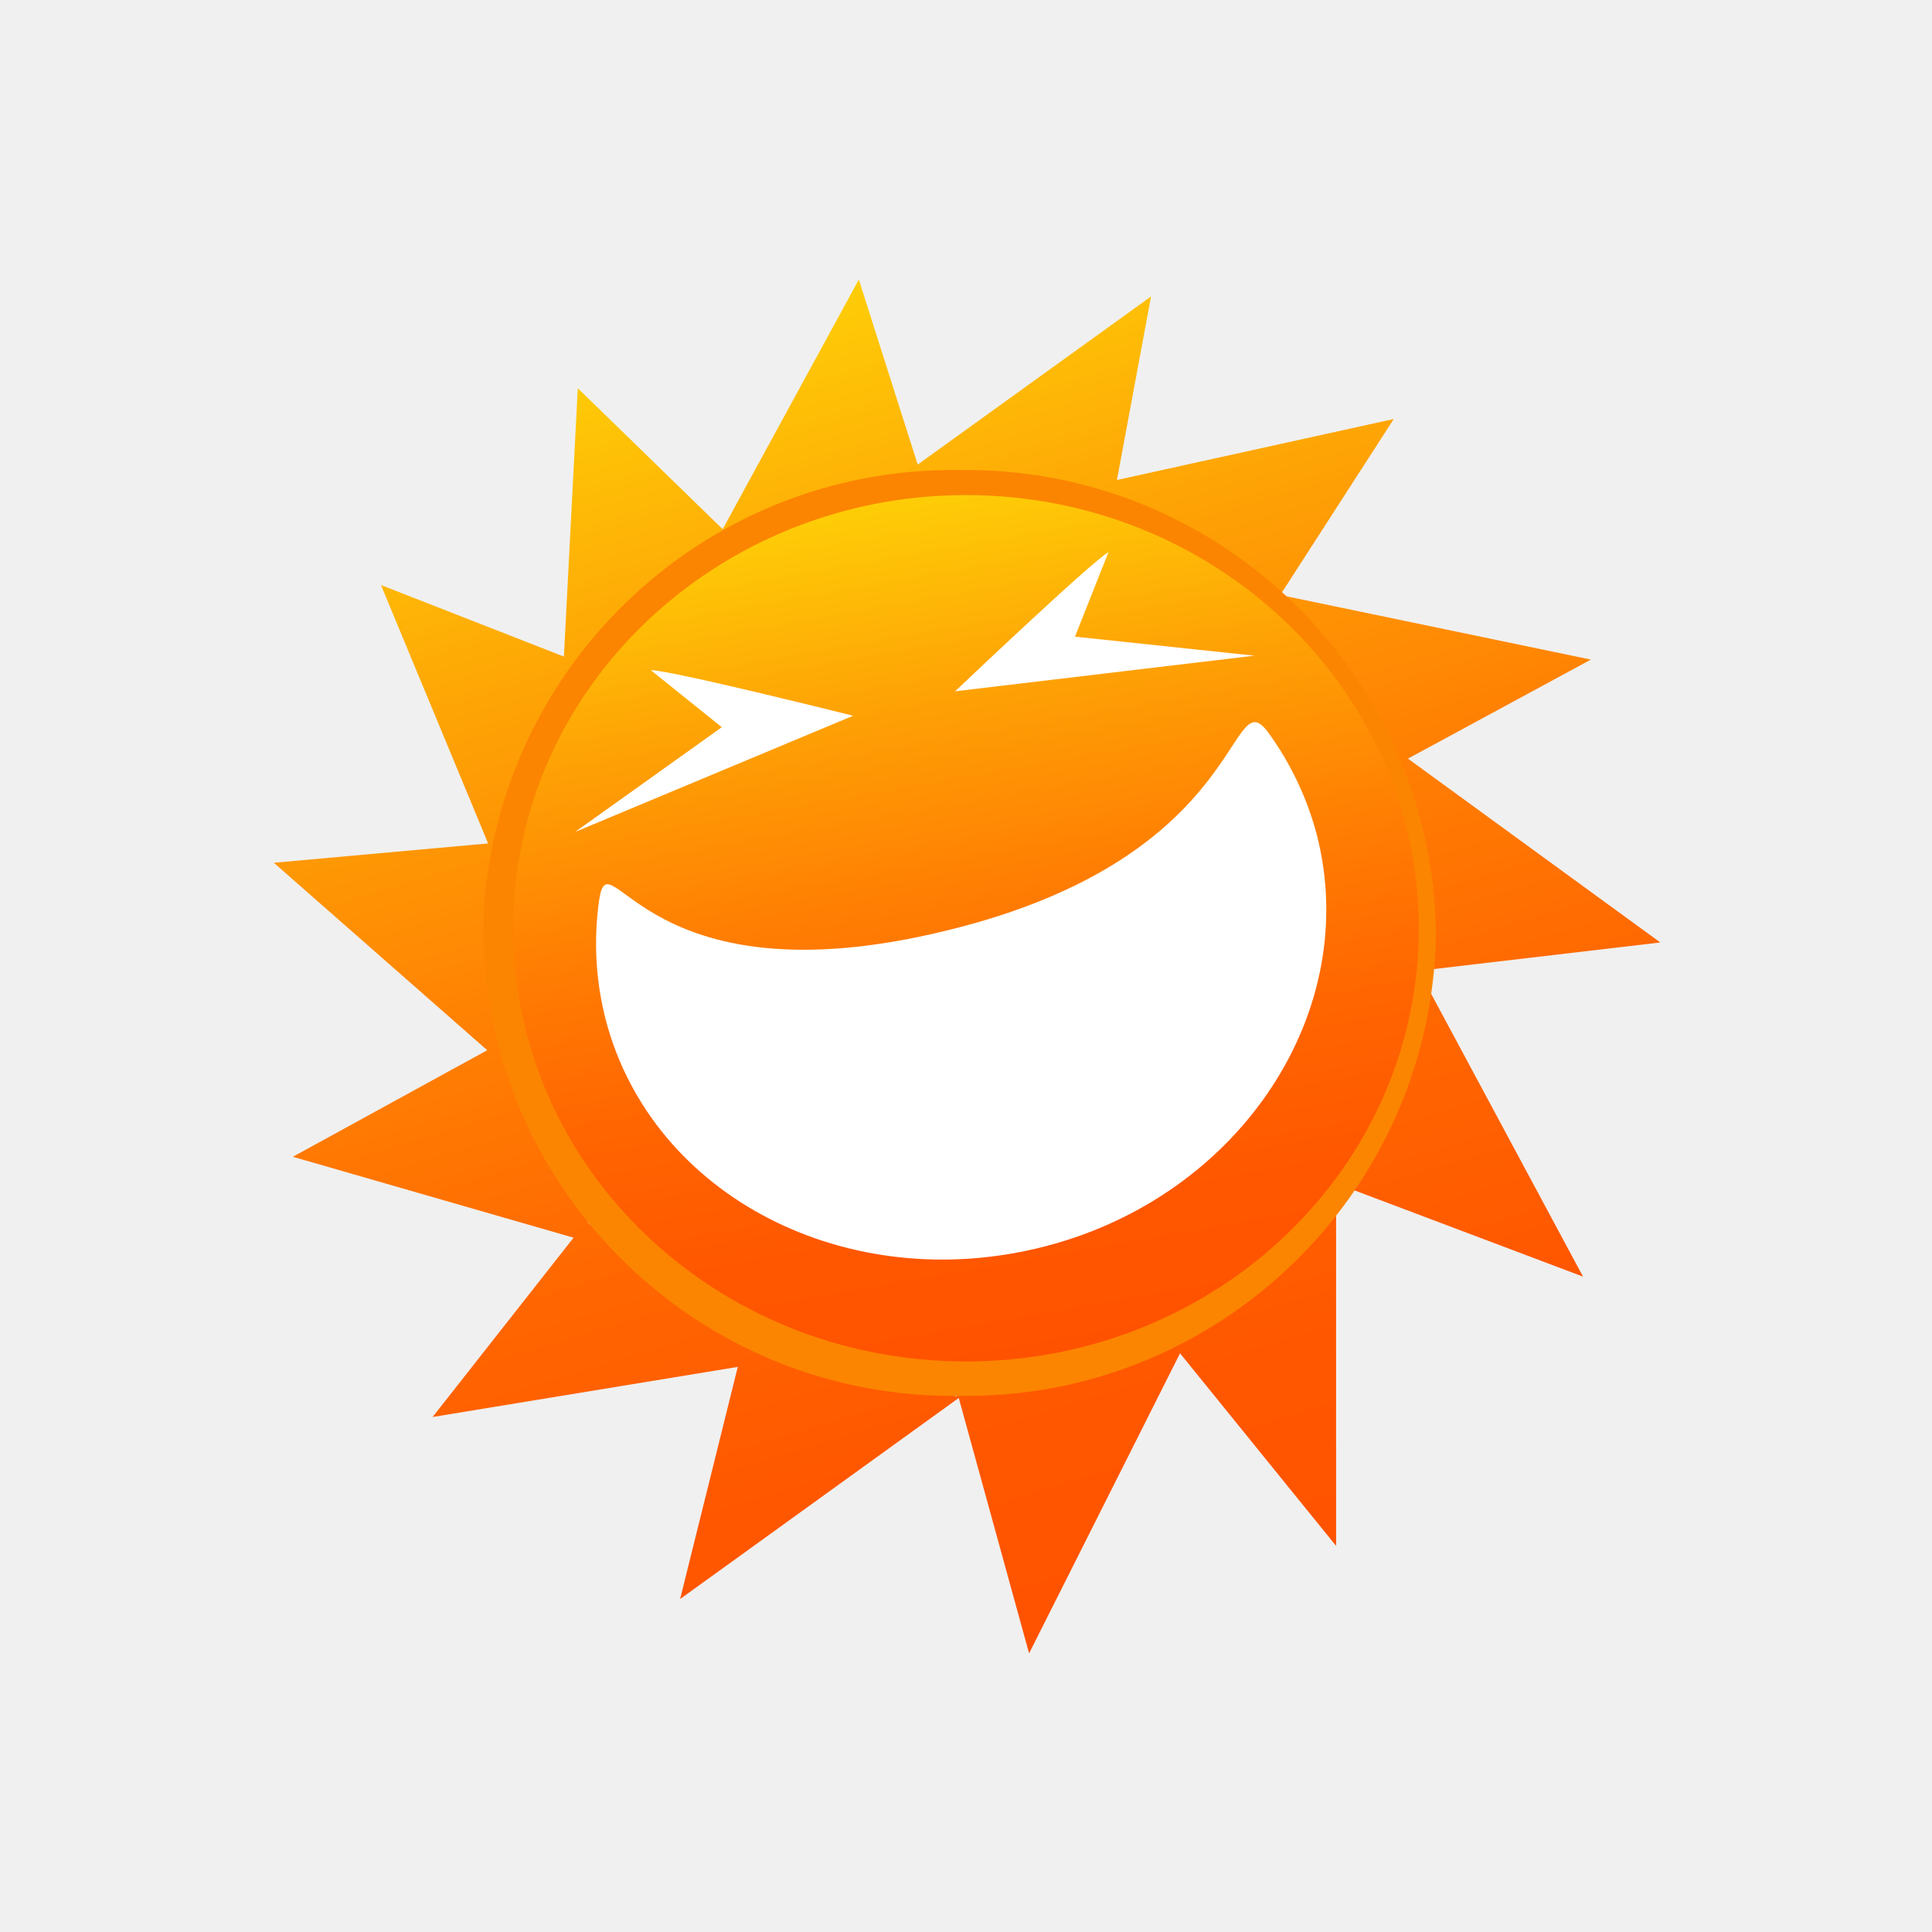
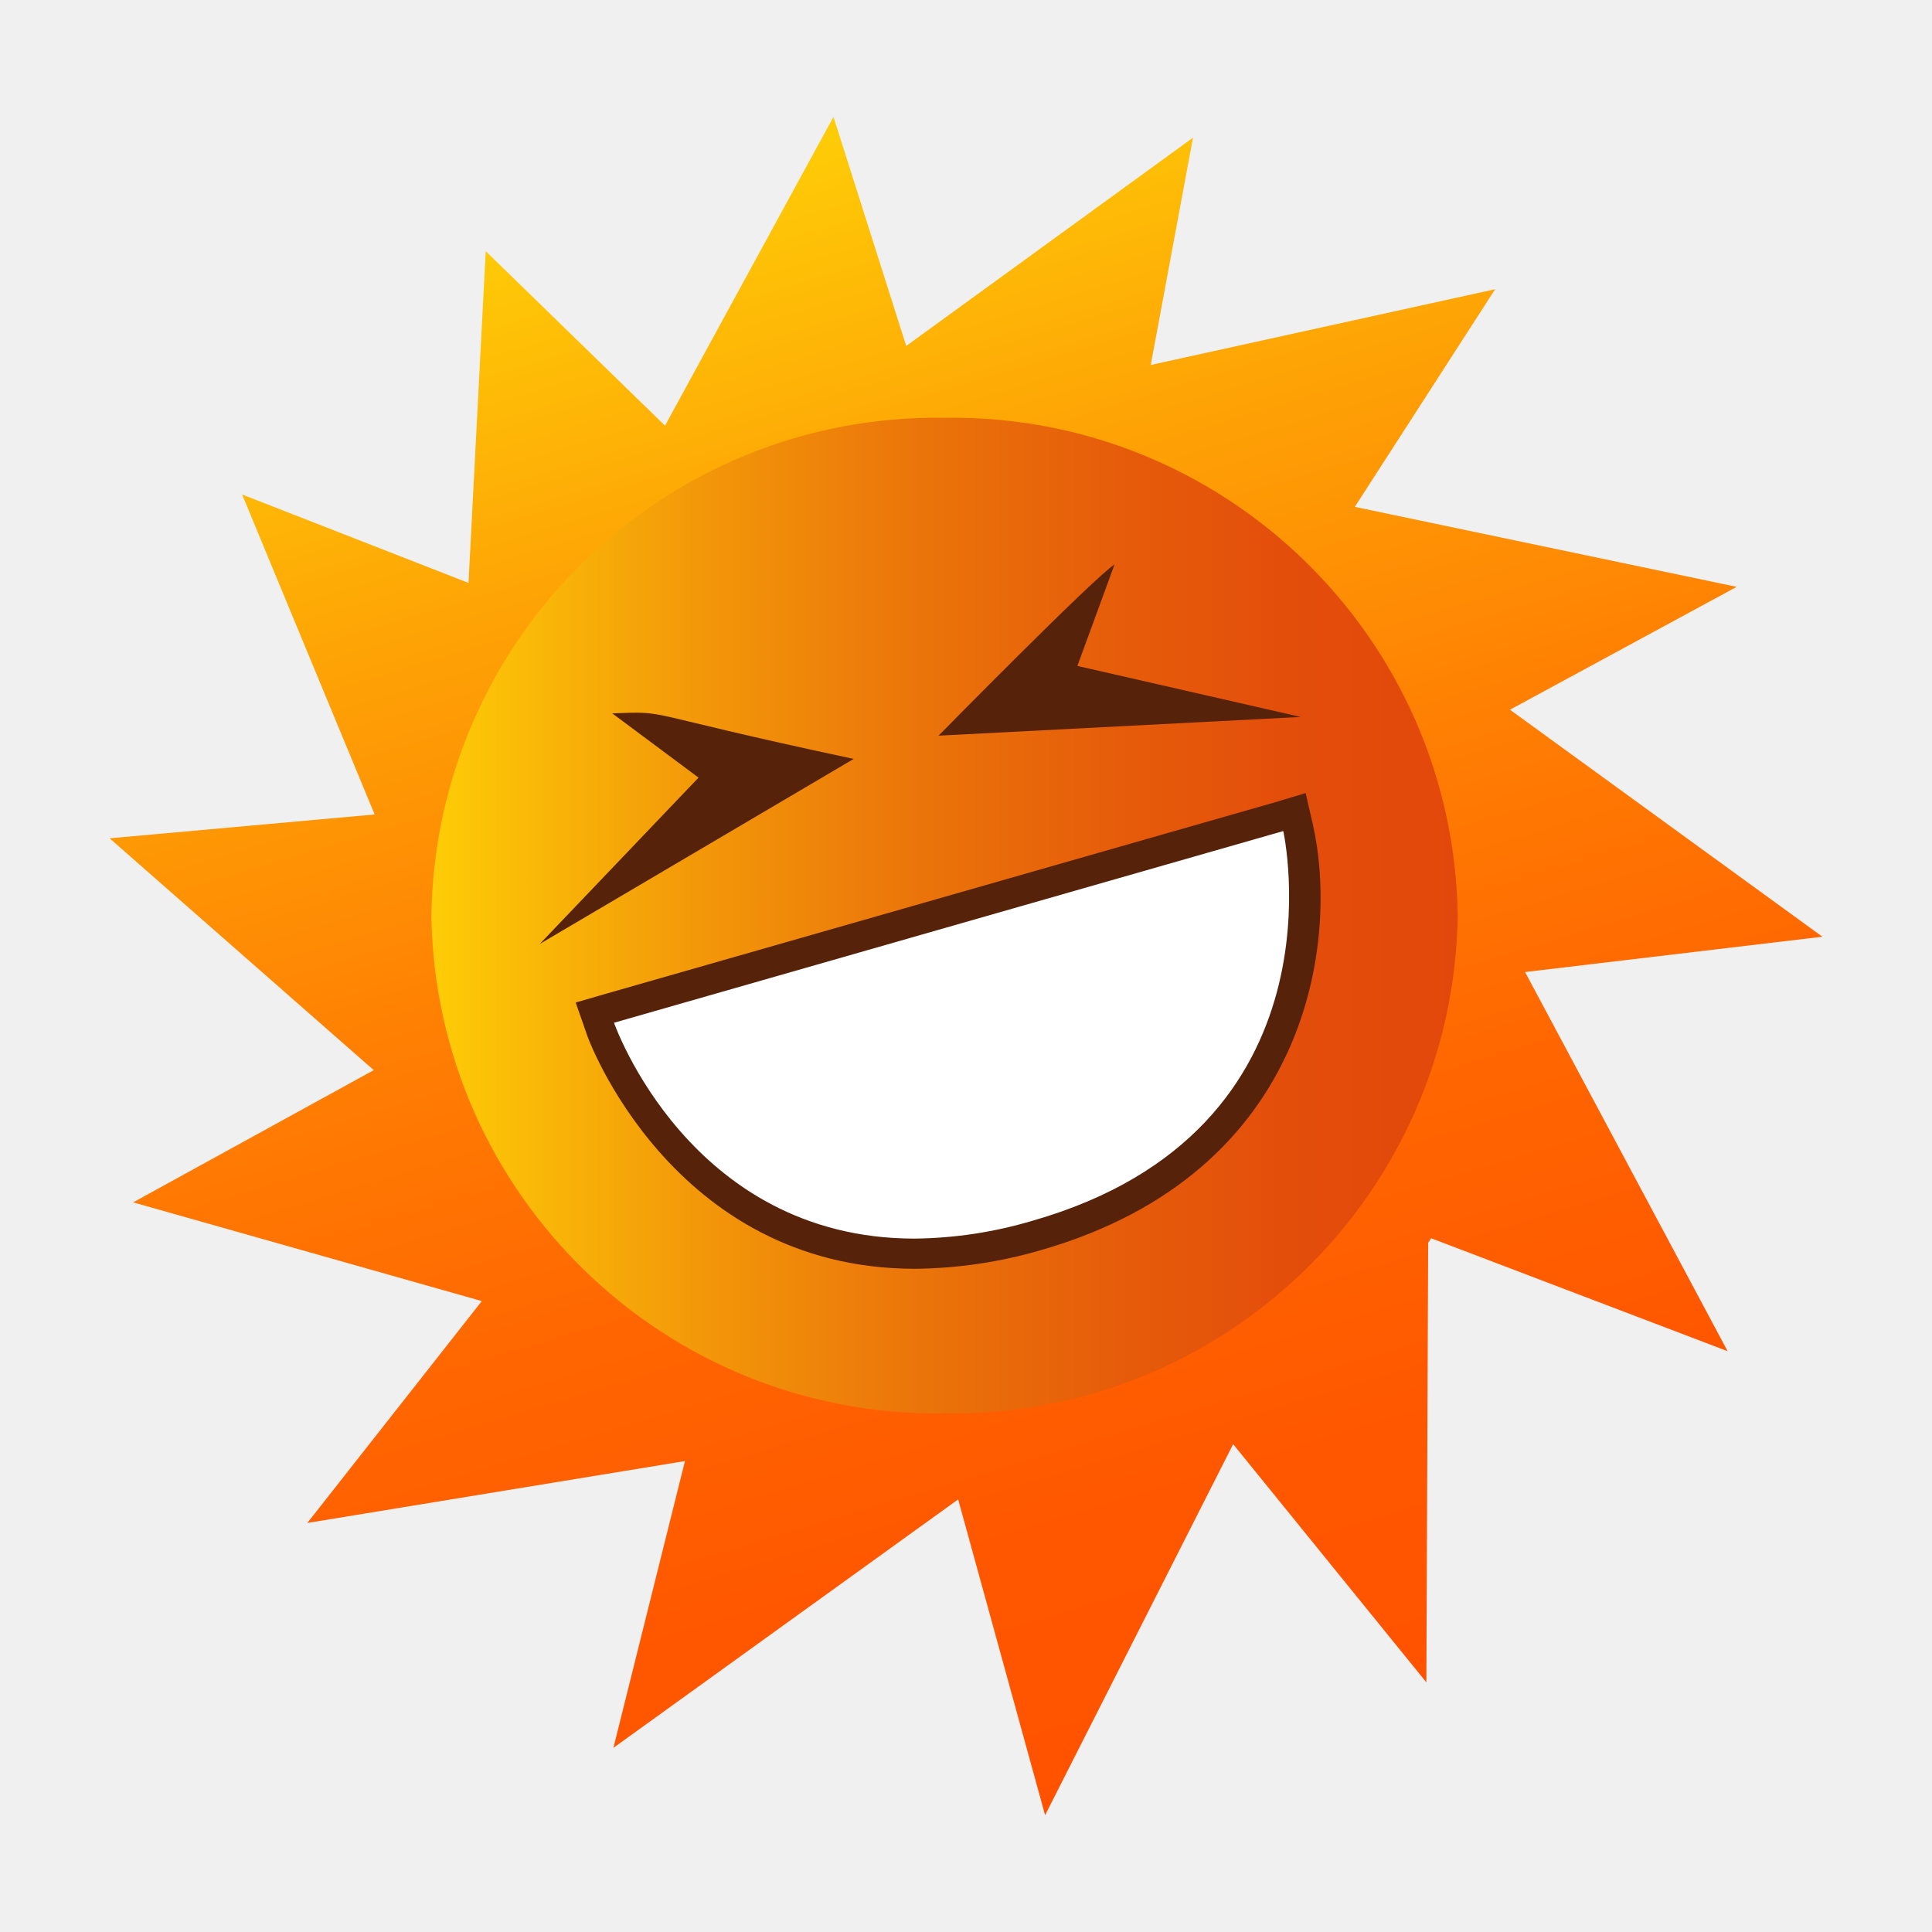
- <svg xmlns="http://www.w3.org/2000/svg" xmlns:xlink="http://www.w3.org/1999/xlink" viewBox="0 0 64 64">
+ <svg xmlns="http://www.w3.org/2000/svg" viewBox="0 0 64 64">
  <defs>
-     <linearGradient id="a" x1="367.52" y1="397.16" x2="367.52" y2="442.33" gradientTransform="translate(-441.25 -264.04) rotate(-16.76)" gradientUnits="userSpaceOnUse">
+     <linearGradient id="a" x1="23.58" y1="5.09" x2="39.69" y2="58.6" gradientUnits="userSpaceOnUse">
      <stop offset="0" stop-color="#fecd07" />
      <stop offset="0.23" stop-color="#fea205" />
      <stop offset="0.45" stop-color="#ff7f03" />
      <stop offset="0.65" stop-color="#ff6601" />
      <stop offset="0.84" stop-color="#ff5700" />
      <stop offset="1" stop-color="#ff5200" />
    </linearGradient>
-     <linearGradient id="b" x1="29.51" y1="16.6" x2="34.5" y2="44.91" gradientTransform="matrix(1, 0, 0, 1, 0, 0)" xlink:href="#a" />
+     <linearGradient id="b" x1="14.3" y1="30.33" x2="48.29" y2="30.33" gradientUnits="userSpaceOnUse">
+       <stop offset="0" stop-color="#fecd07" />
+       <stop offset="0.04" stop-color="#fcc407" />
+       <stop offset="0.26" stop-color="#f39809" />
+       <stop offset="0.47" stop-color="#eb750a" />
+       <stop offset="0.67" stop-color="#e65c0a" />
+       <stop offset="0.85" stop-color="#e34d0b" />
+       <stop offset="1" stop-color="#e2480b" />
+     </linearGradient>
  </defs>
  <g>
-     <path d="M9.7,38.32,19,41l-4.67,5.94,10.11-1.66-1.91,7.69,9.23-6.66,2.33,8.46,5-9.94,5.17,6.38,0-11.77-5.5,4.86-7.09,1.95-7-1.64-5.18-4.1-2.95-5.85L16.45,28l2.64-6L24,17.58l6.44-1.94,6.3.86,5.57,3.32,3.61,5.53L47,32.16l-2.51,7.13,7.95,3L47,32.16l8-.94-8.36-6.09,6.06-3.28L42.41,19.71l3.76-5.83L37,15.9l1.13-6.08L30.4,15.39,28.45,9.26l-4.51,8.27-4.8-4.67-.46,8.89-6.06-2.37,3.55,8.56-7.1.64,7.07,6.21Z" fill="url(#a)" />
-     <path d="M47.57,30.91a15.57,15.57,0,0,1-15.8,15.33A15.57,15.57,0,0,1,16,30.91,15.58,15.58,0,0,1,31.77,15.57,15.58,15.58,0,0,1,47.57,30.91Z" fill="#fb8501" />
-     <path d="M47,30.75c0,7.93-6.7,14.35-15,14.35s-15-6.42-15-14.35S23.75,16.4,32,16.4,47,22.83,47,30.75Z" fill="url(#b)" />
+     <polygon points="60.37 31.03 50.02 23.51 57.53 19.44 44.88 16.79 49.53 9.58 38.12 12.09 39.52 4.56 30.02 11.46 27.61 3.87 22.03 14.1 16.09 8.32 15.52 19.31 8.02 16.38 12.41 26.98 3.63 27.77 12.38 35.45 4.41 39.83 15.96 43.1 10.18 50.45 22.69 48.4 20.32 57.9 31.74 49.67 34.62 60.13 40.85 47.84 47.25 55.73 47.31 41.17 47.41 41.02 57.23 44.76 50.52 32.2 60.37 31.03" fill="url(#a)" />
+     <path d="M48.29,30.33a16.75,16.75,0,0,1-17,16.49,16.75,16.75,0,0,1-17-16.49,16.75,16.75,0,0,1,17-16.49A16.75,16.75,0,0,1,48.29,30.33Z" fill="url(#b)" />
    <g>
-       <path d="M31.85,30.7c9.58-2.52,8.83-8.28,10.18-6.41a10.18,10.18,0,0,1,1.58,3.32c1.53,5.84-2.48,12-9,13.68s-13-1.65-14.54-7.49a10.15,10.15,0,0,1-.22-4C20.2,27.59,21.31,33.48,31.85,30.7Z" fill="#fff" />
-       <path d="M21.56,22.2c.67,0,6.7,1.51,6.7,1.51l-9.21,3.85,4.86-3.47Z" fill="#fff" />
-       <path d="M36.72,18.29c-.58.33-5.08,4.61-5.08,4.61l9.91-1.18-5.94-.63Z" fill="#fff" />
+       <path d="M20.28,23.63c2-.07.64-.06,8,1.51l-10.4,6.13,5.26-5.51Z" fill="#56230a" />
+       <path d="M36.92,18.7c-.67.42-5.83,5.67-5.83,5.67l12-.62-7.4-1.69Z" fill="#56230a" />
+     </g>
+     <g>
+       <path d="M30.29,41.53c-7.73,0-10.39-7.41-10.42-7.48l-.17-.5L42.89,26.9l.11.52c0,.1,2.18,10.4-8.66,13.51A14.89,14.89,0,0,1,30.29,41.53Z" fill="#fff" />
+       <path d="M42.51,27.53s2.21,9.9-8.31,12.91a14.18,14.18,0,0,1-3.91.59c-7.46,0-9.95-7.15-9.95-7.15l22.17-6.35m.75-1.26-1,.3L20.07,32.92l-1,.29.35,1c0,.08,2.81,7.82,10.89,7.82a15.4,15.4,0,0,0,4.18-.62c9-2.59,9.85-10.36,9-14.1l-.23-1Z" fill="#56230a" />
    </g>
  </g>
</svg>
